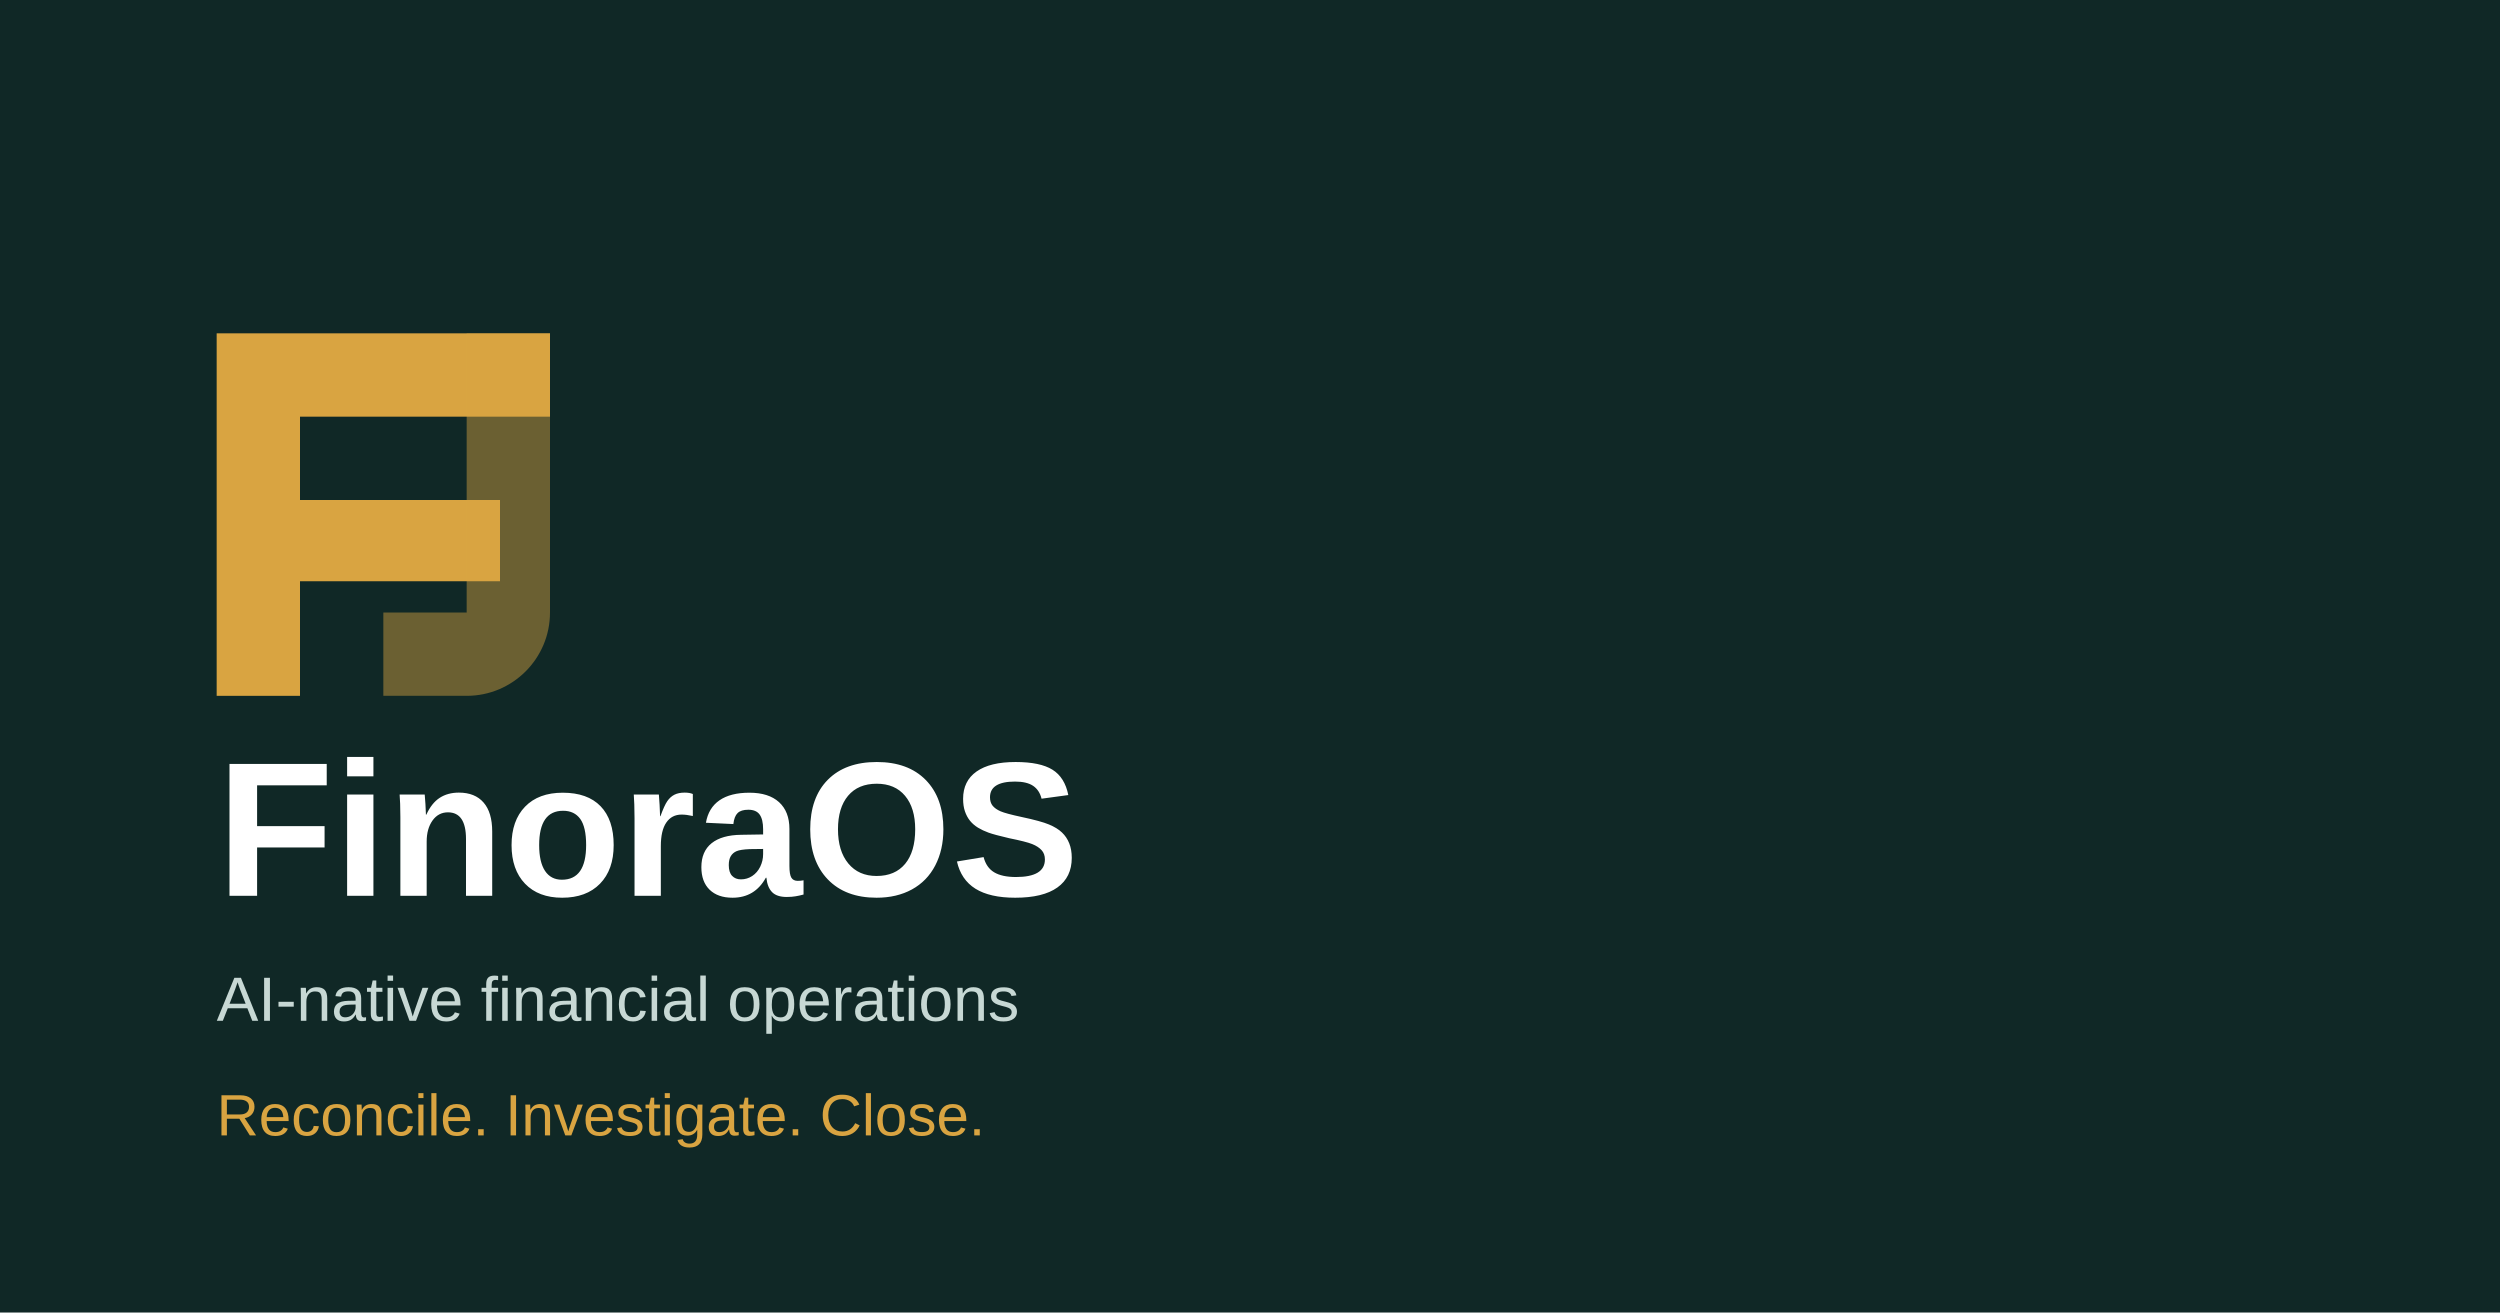
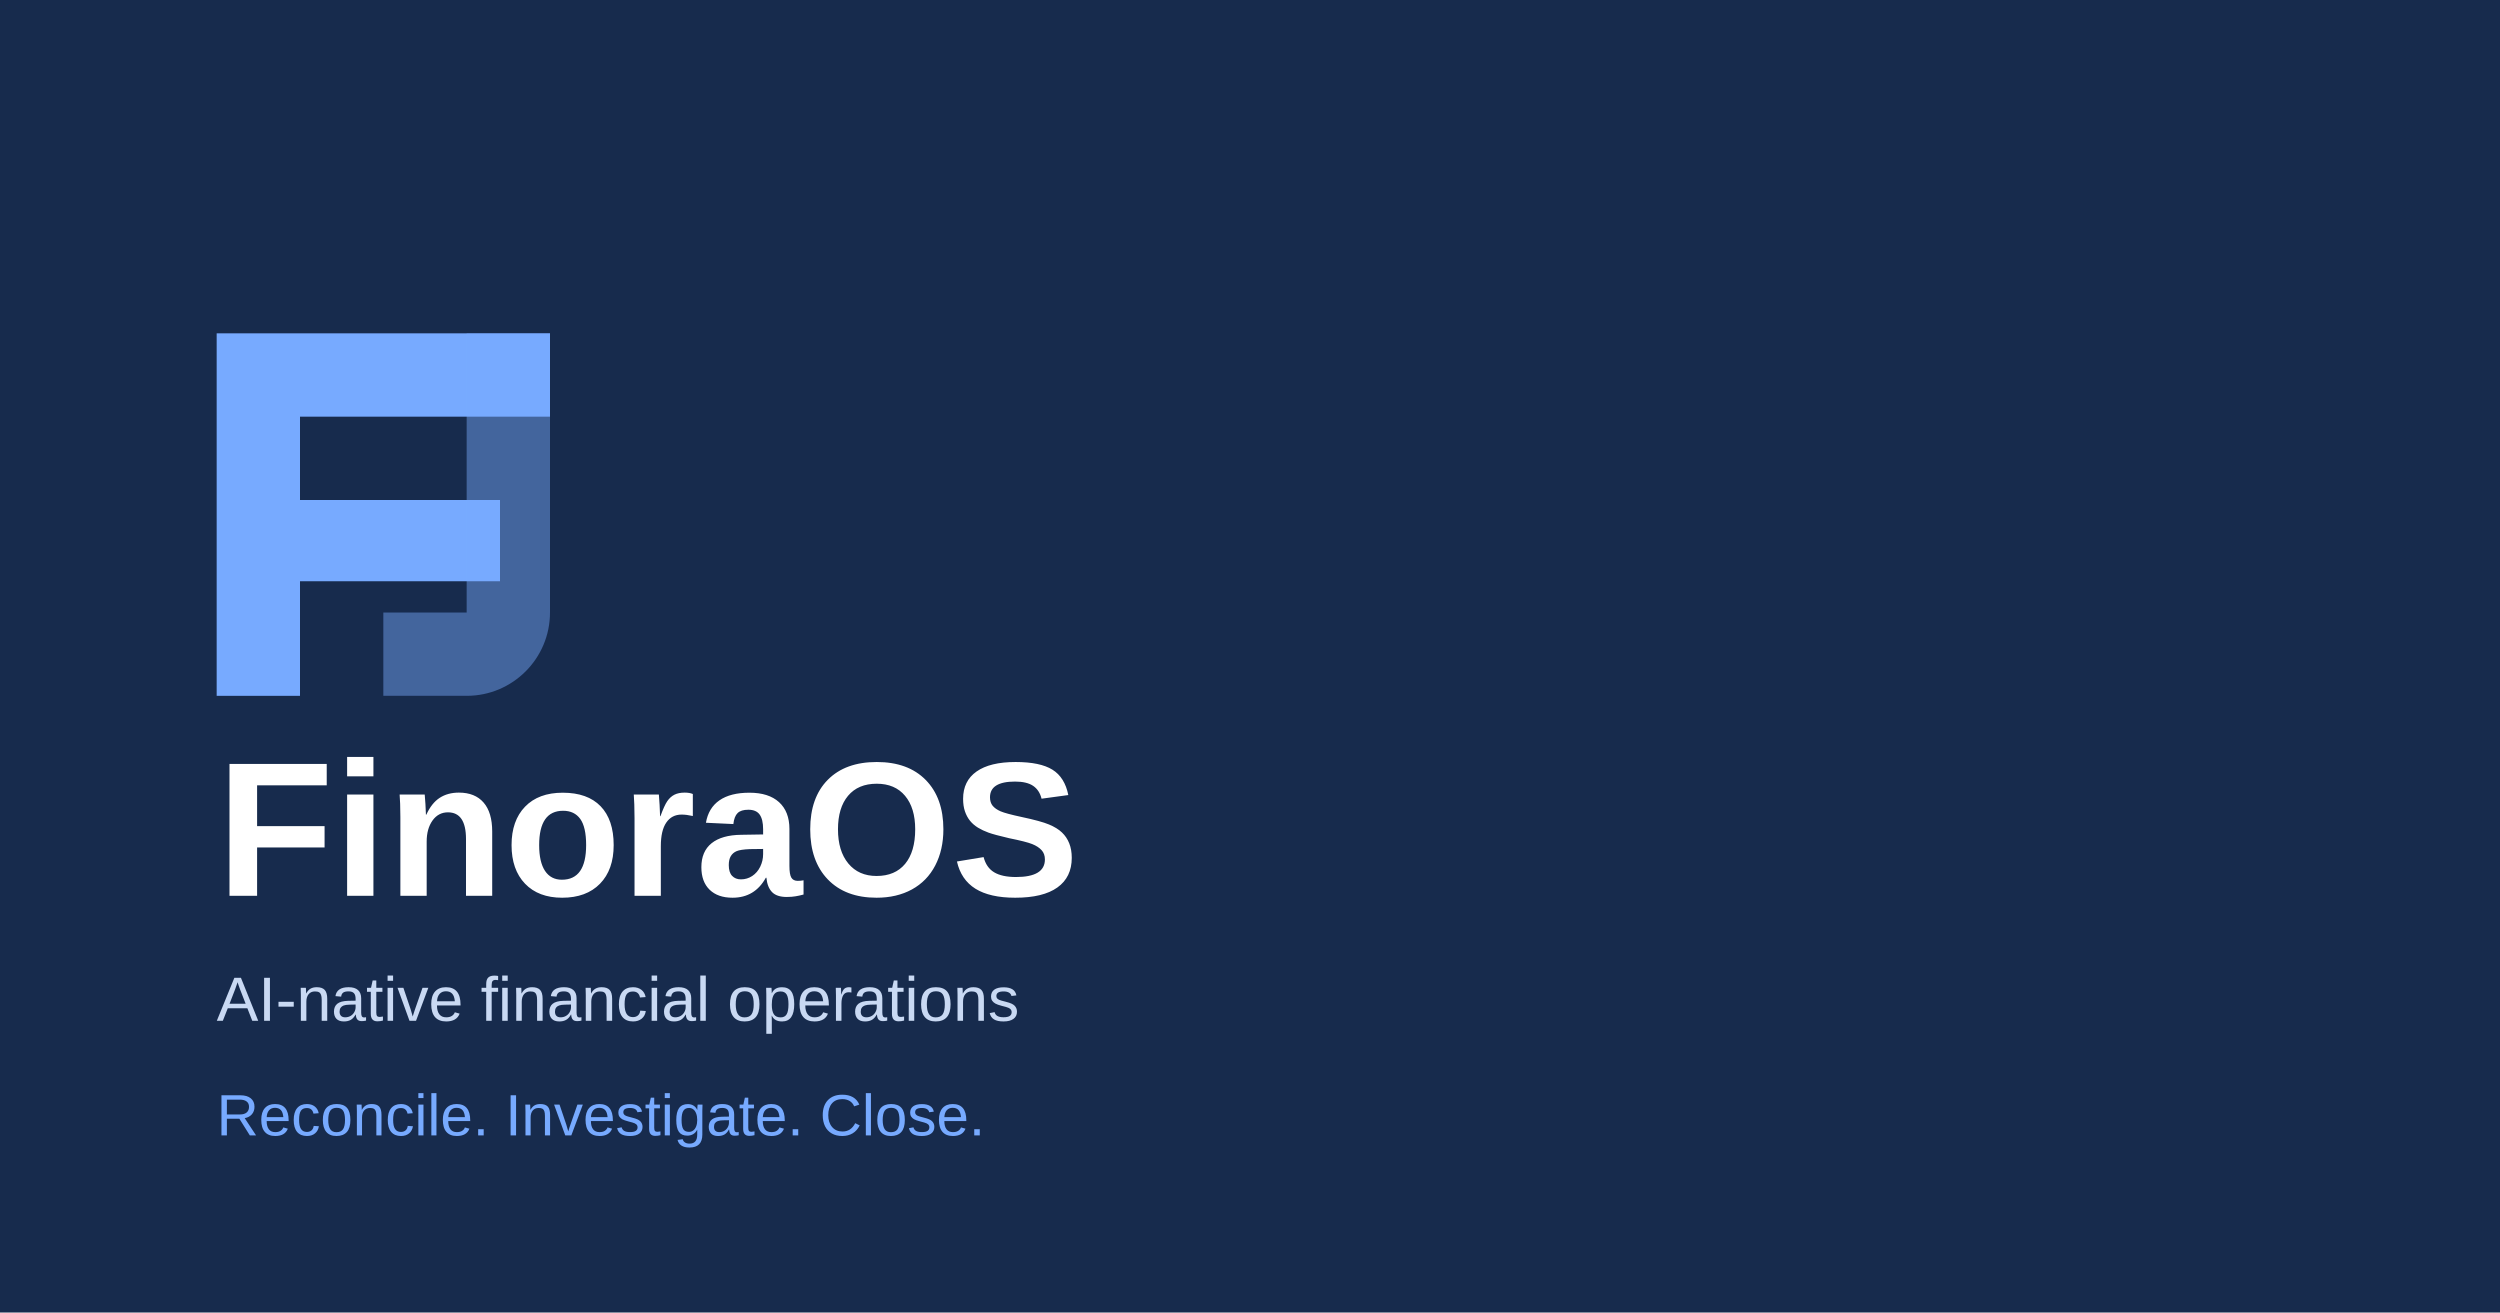
<svg xmlns="http://www.w3.org/2000/svg" width="1200" height="630" viewBox="0 0 1200 630">
-   <rect width="1200" height="630" fill="#102826" />
-   <path fill="#d9a441" d="M104 160h160v40H144v40h96v39h-96v55h-40V160Z" />
-   <path fill="#d9a441" opacity=".45" d="M264 160v134a40 40 0 0 1-40 40h-40v-40h40v-134h40Z" />
+   <rect width="1200" height="630" fill="#172b4d" />
+   <path fill="#77aaff" d="M104 160h160v40H144v40h96v39h-96v55h-40V160Z" />
+   <path fill="#77aaff" opacity=".45" d="M264 160v134a40 40 0 0 1-40 40h-40v-40h40v-134h40Z" />
  <text x="104" y="430" fill="white" font-family="Arial,sans-serif" font-size="92" font-weight="700">FinoraOS</text>
-   <text x="104" y="490" fill="#c7d8d4" font-family="Arial,sans-serif" font-size="30">AI-native financial operations</text>
-   <text x="104" y="545" fill="#d9a441" font-family="Arial,sans-serif" font-size="28">Reconcile. Investigate. Close.</text>
+   <text x="104" y="490" fill="#c9d9f3" font-family="Arial,sans-serif" font-size="30">AI-native financial operations</text>
+   <text x="104" y="545" fill="#77aaff" font-family="Arial,sans-serif" font-size="28">Reconcile. Investigate. Close.</text>
</svg>
